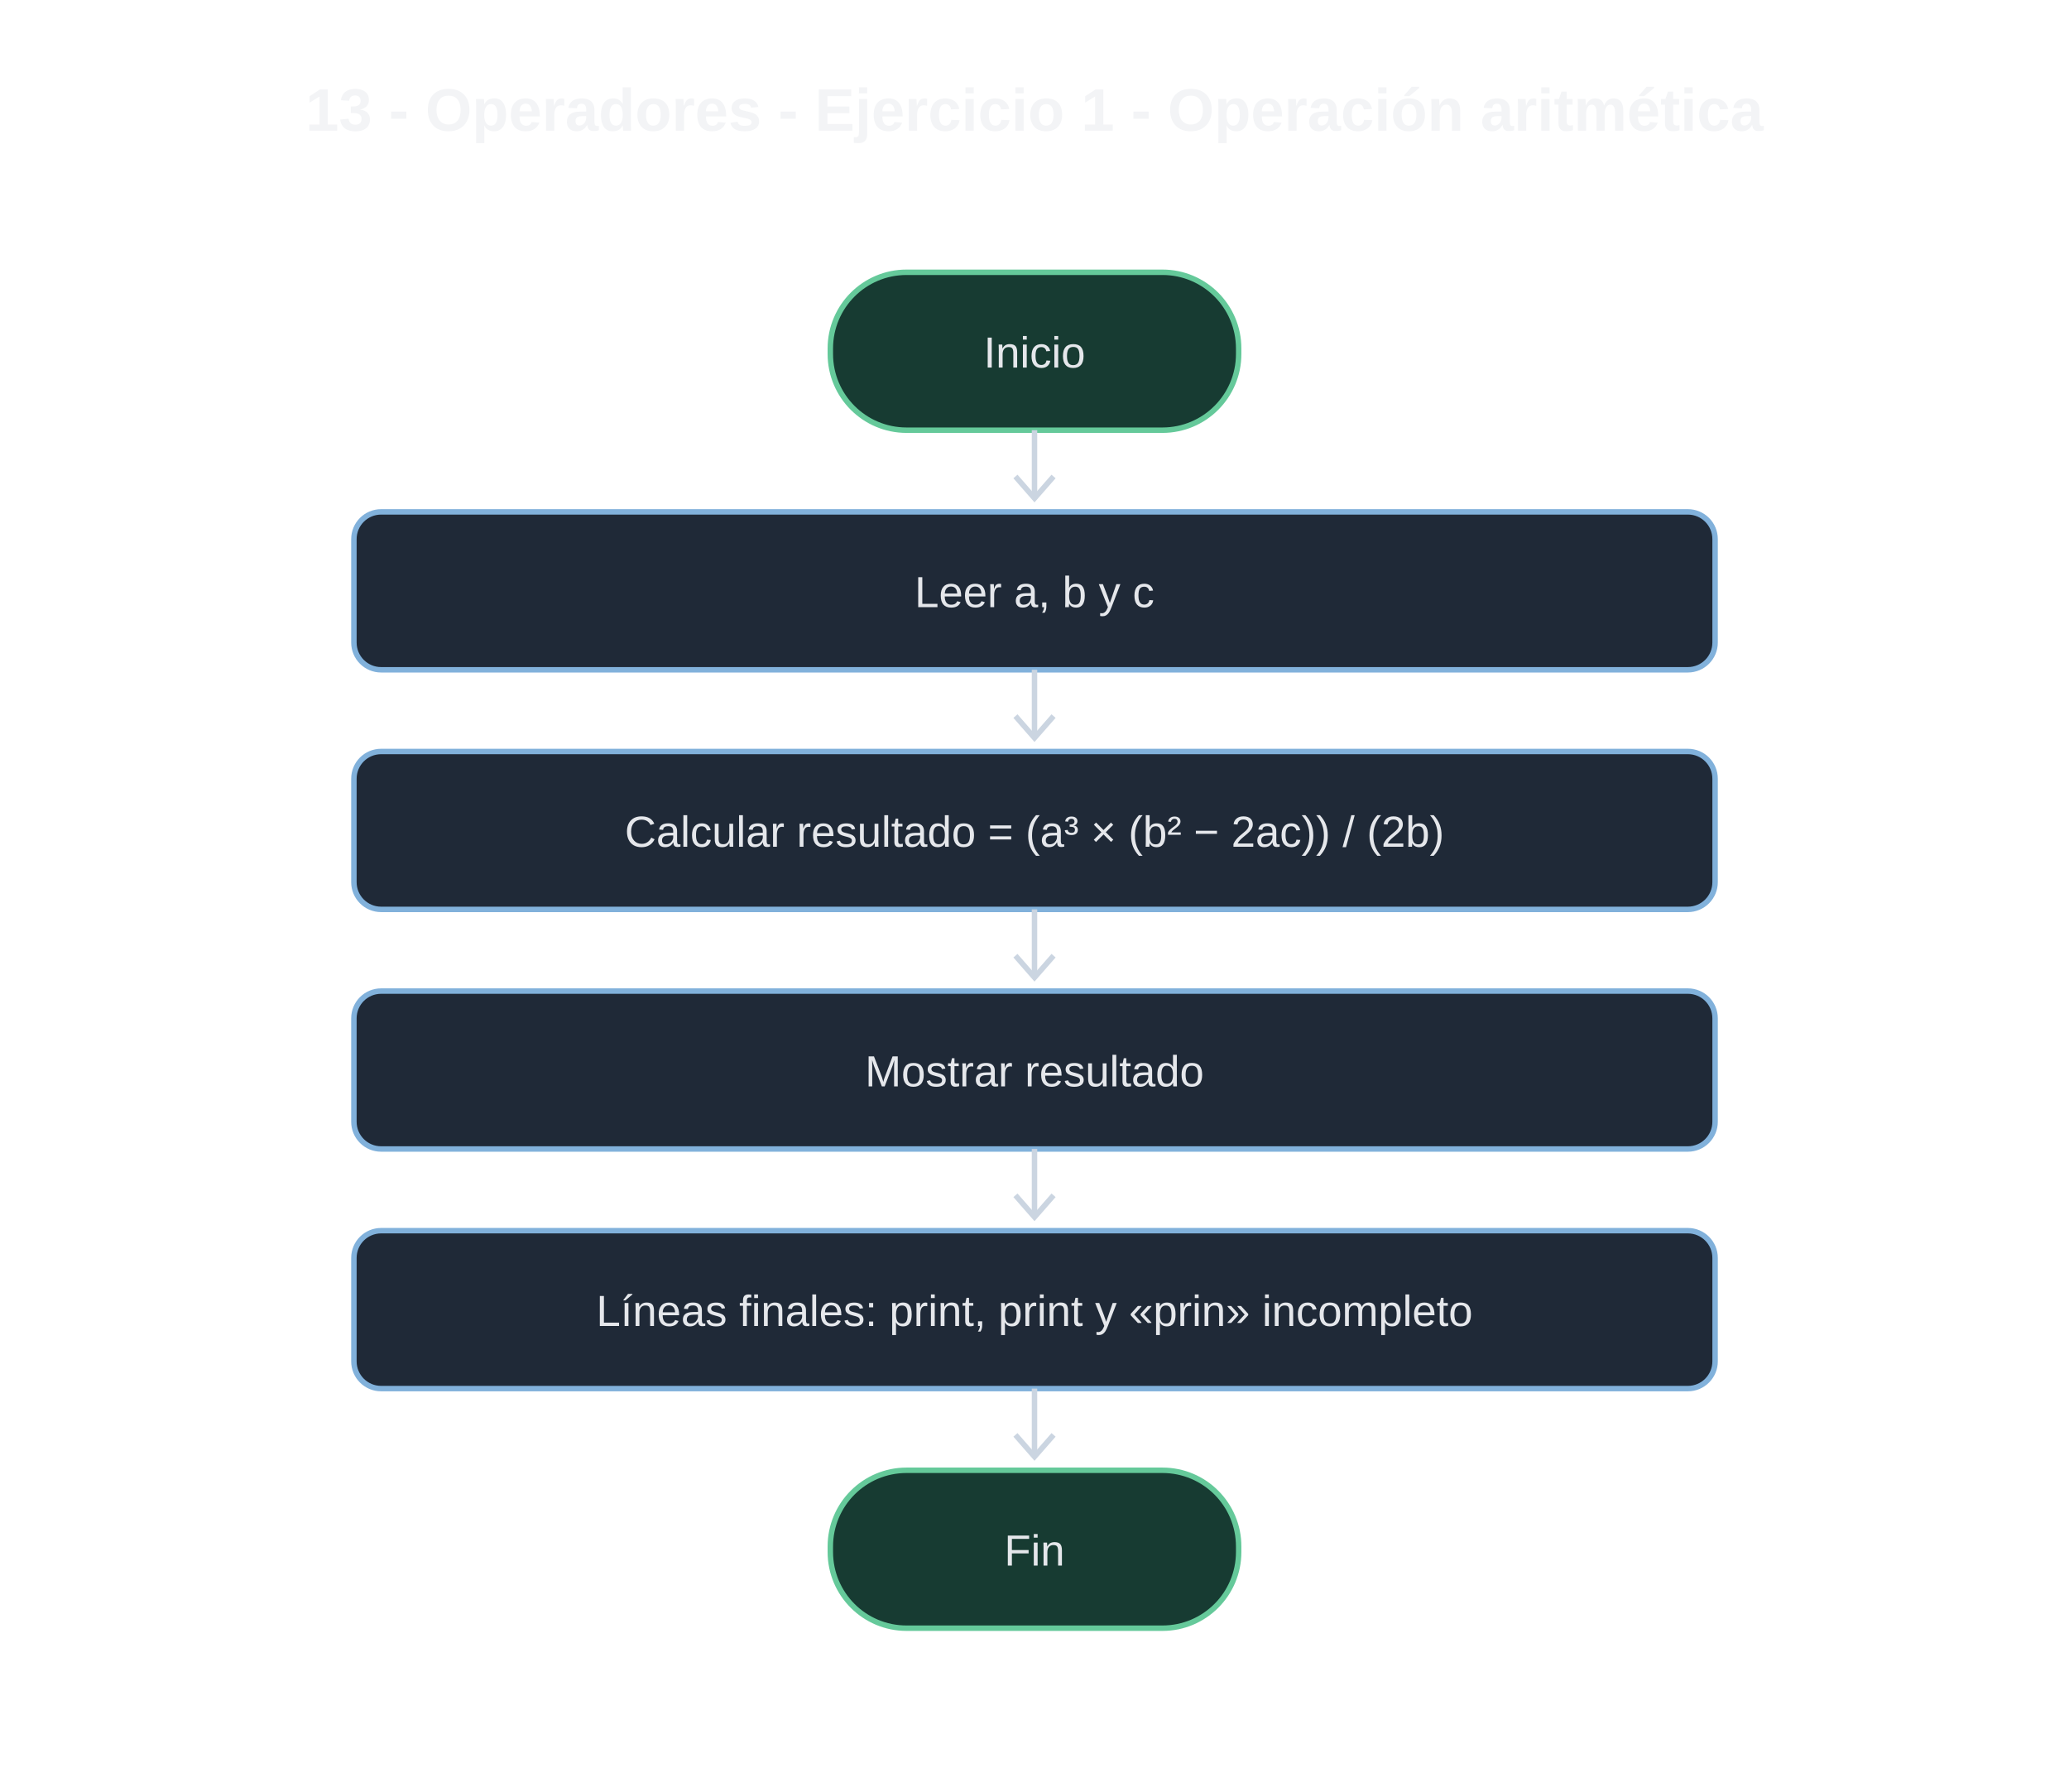
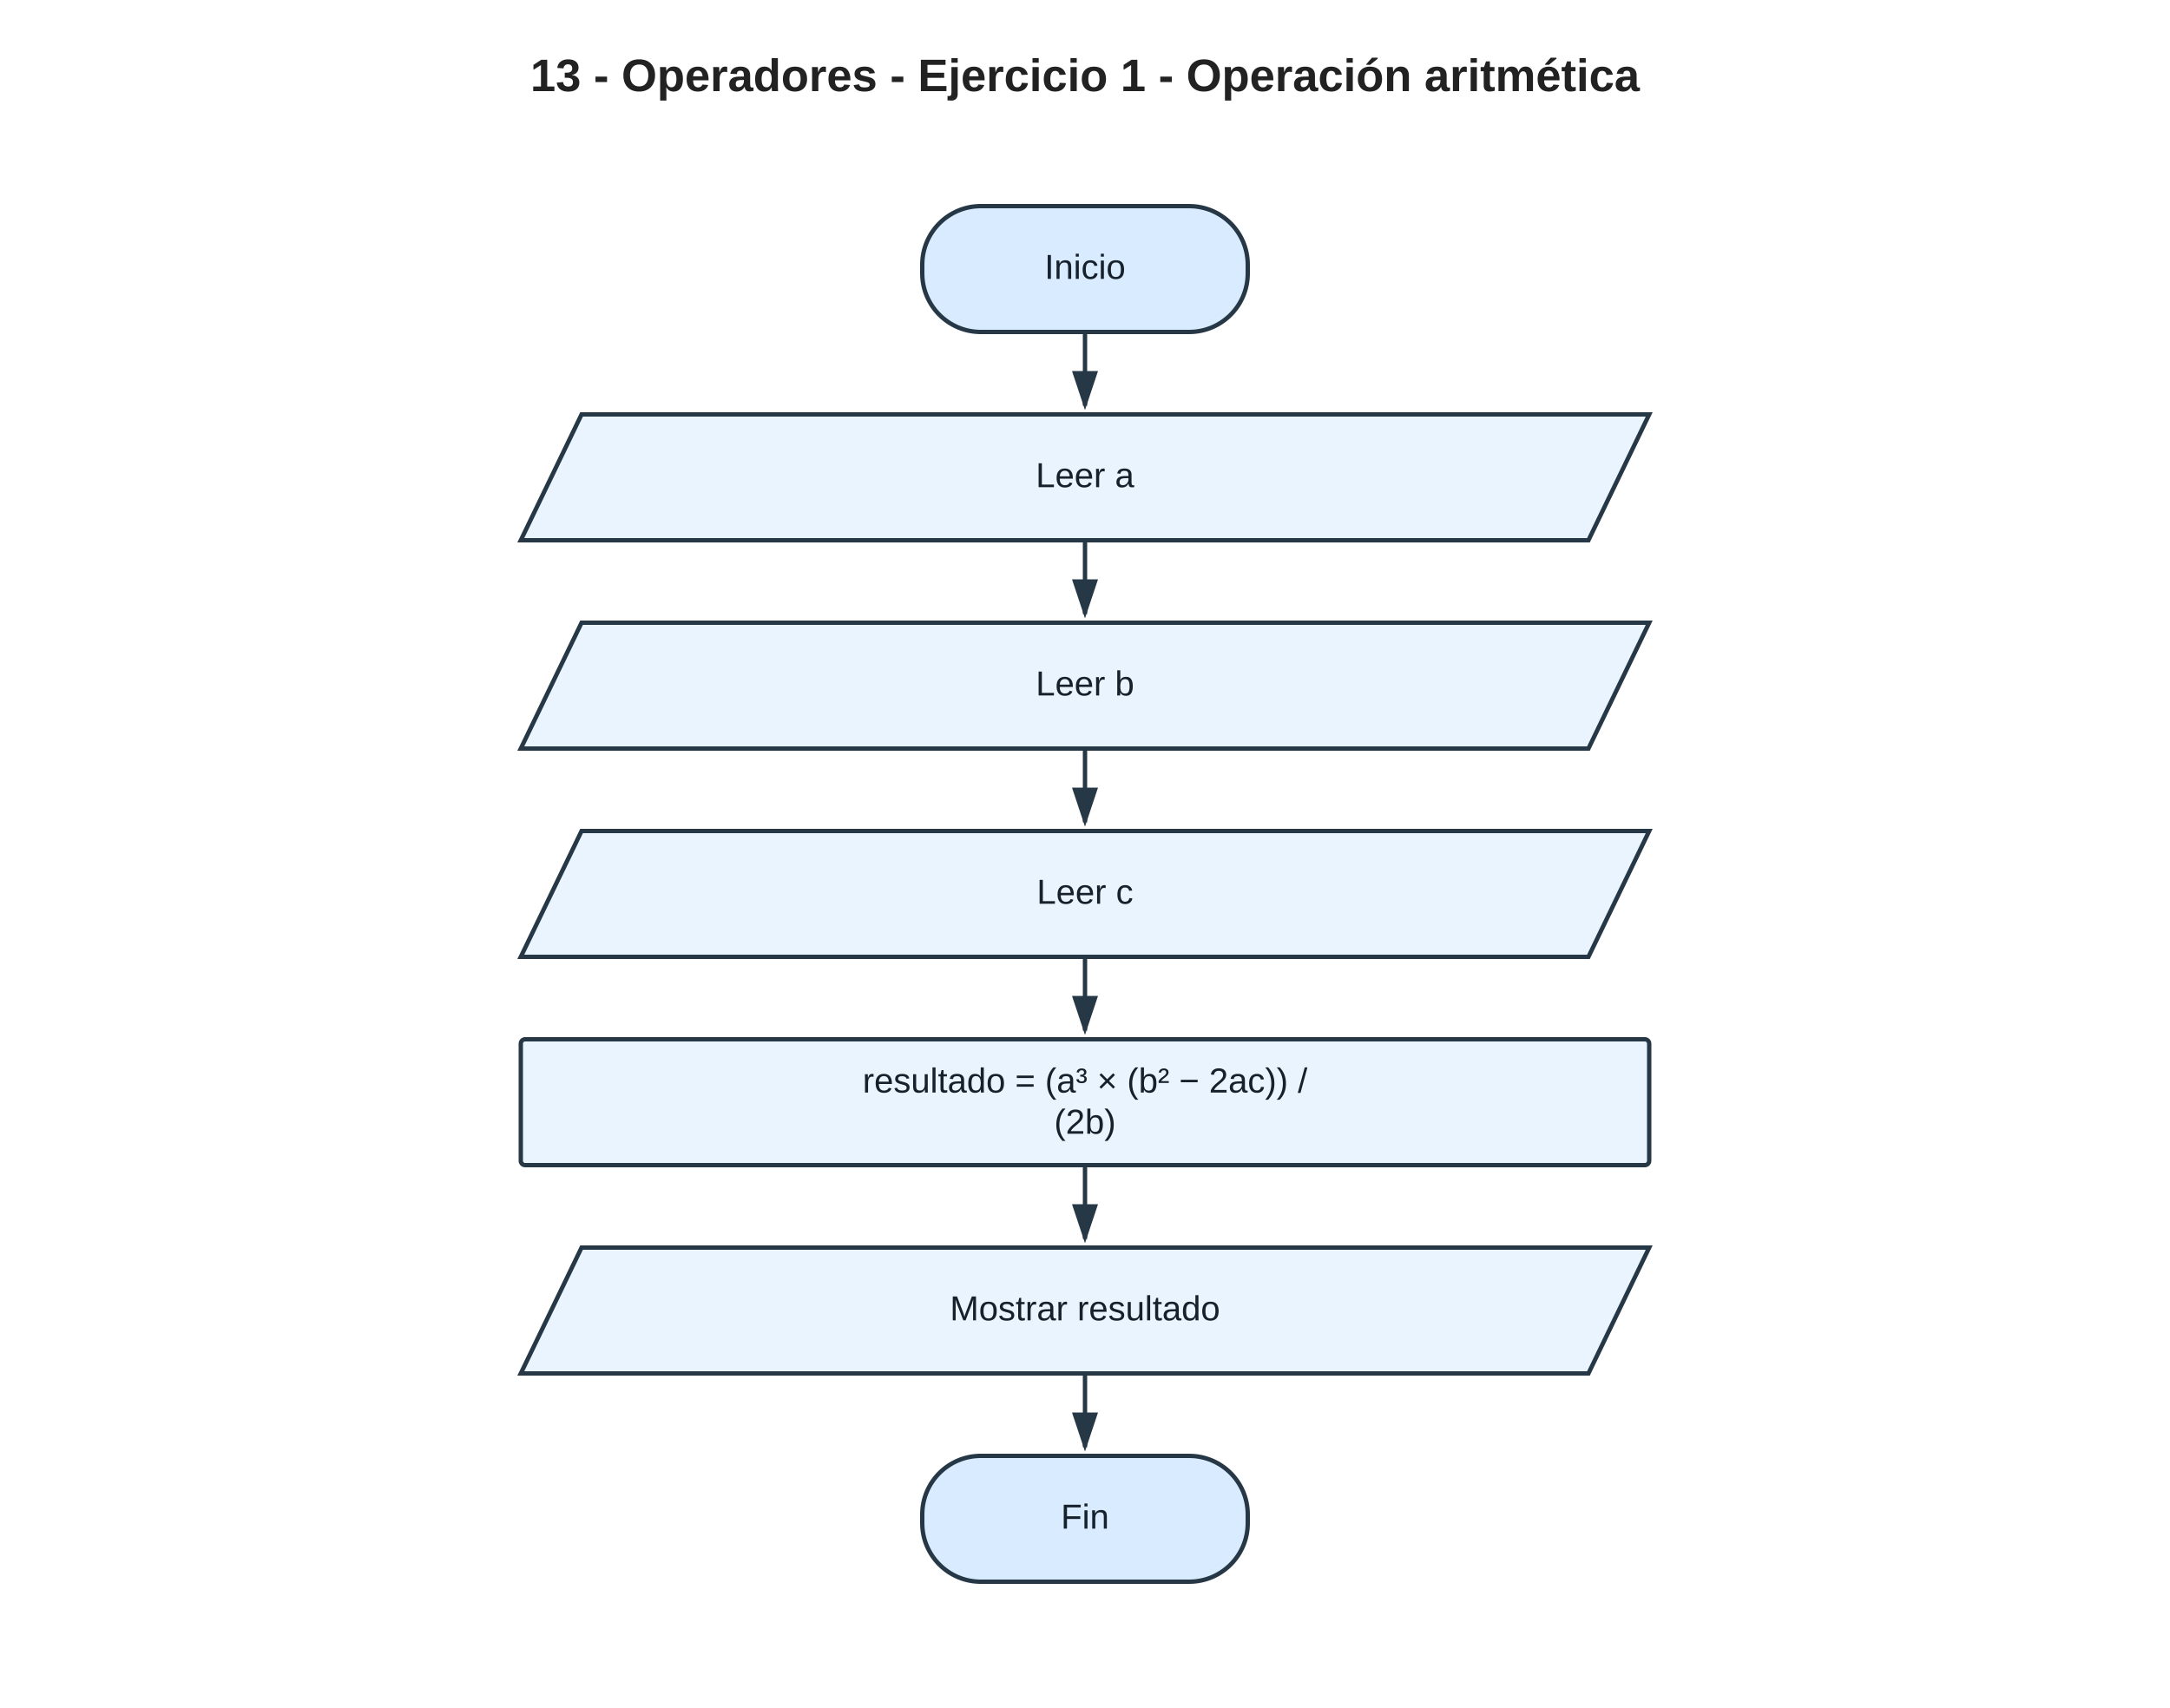
- <svg xmlns="http://www.w3.org/2000/svg" viewBox="0 0 760 658" role="img" aria-label="13 - Operadores - Ejercicio 1 - Operación aritmética">
+ <svg xmlns="http://www.w3.org/2000/svg" viewBox="0 0 1000 787" role="img" aria-label="13 - Operadores - Ejercicio 1 - Operación aritmética">
  <defs>
-     <style>svg{background:#0a0c10}.title{font: bold 22px Arial;fill:#f3f4f6}.label{font:16px Arial;fill:#e5e7eb}.process{fill:#1f2937;stroke:#81b1db;stroke-width:2}.terminal{fill:#173b32;stroke:#65c99a;stroke-width:2}.arrow{stroke:#cbd5e1;stroke-width:2;fill:none}.arrowhead{stroke:#cbd5e1;stroke-width:2;fill:none}</style>
+     <style>
+ svg{background:#fff;font-family:Arial,Helvetica,sans-serif}
+ .title{font-size:21px;font-weight:700;fill:#222}
+ .symbol{fill:#eaf4ff;stroke:#263746;stroke-width:2}
+ .terminal{fill:#d9ecff;stroke:#263746;stroke-width:2}
+ .decision{fill:#fff2cc;stroke:#263746;stroke-width:2}
+ .label{font-size:16px;fill:#17212b;text-anchor:middle;dominant-baseline:middle}
+ .small{font-size:14px;fill:#17212b;text-anchor:middle}
+ .edge{font-size:14px;font-weight:700;fill:#222}
+ .path{fill:none;stroke:#263746;stroke-width:2;marker-end:url(#arrow)}
+ </style>
+     <marker id="arrow" markerWidth="10" markerHeight="10" refX="8" refY="3" orient="auto">
+       <path d="M0,0 L0,6 L9,3 z" fill="#263746" />
+     </marker>
  </defs>
-   <text x="380" y="48" text-anchor="middle" class="title">13 - Operadores - Ejercicio 1 - Operación aritmética</text>
-   <rect x="305" y="100" width="150" height="58" rx="28" class="terminal" />
-   <text x="380" y="135" text-anchor="middle" class="label">Inicio</text>
-   <path d="M380 158 V183" class="arrow" />
-   <path d="M373 175 L380 183 L387 175" class="arrowhead" />
-   <rect x="130" y="188" width="500" height="58" rx="10" class="process" />
-   <text x="380" y="223" text-anchor="middle" class="label">Leer a, b y c</text>
-   <path d="M380 246 V271" class="arrow" />
-   <path d="M373 263 L380 271 L387 263" class="arrowhead" />
-   <rect x="130" y="276" width="500" height="58" rx="10" class="process" />
-   <text x="380" y="311" text-anchor="middle" class="label">Calcular resultado = (a³ × (b² − 2ac)) / (2b)</text>
-   <path d="M380 334 V359" class="arrow" />
-   <path d="M373 351 L380 359 L387 351" class="arrowhead" />
-   <rect x="130" y="364" width="500" height="58" rx="10" class="process" />
-   <text x="380" y="399" text-anchor="middle" class="label">Mostrar resultado</text>
-   <path d="M380 422 V447" class="arrow" />
-   <path d="M373 439 L380 447 L387 439" class="arrowhead" />
-   <rect x="130" y="452" width="500" height="58" rx="10" class="process" />
-   <text x="380" y="487" text-anchor="middle" class="label">Líneas finales: print, print y «prin» incompleto</text>
-   <path d="M380 510 V535" class="arrow" />
-   <path d="M373 527 L380 535 L387 527" class="arrowhead" />
-   <rect x="305" y="540" width="150" height="58" rx="28" class="terminal" />
-   <text x="380" y="575" text-anchor="middle" class="label">Fin</text>
+   <text class="title" x="500" y="42" text-anchor="middle">13 - Operadores - Ejercicio 1 - Operación aritmética</text>
+   <rect class="terminal" x="425" y="95" width="150" height="58" rx="27" />
+   <text class="label" x="500" y="124">Inicio</text>
+   <path class="path" d="M500 153 V187" />
+   <polygon class="symbol" points="268,191 760,191 732,249 240,249" />
+   <text class="label" x="500" y="220">Leer a</text>
+   <path class="path" d="M500 249 V283" />
+   <polygon class="symbol" points="268,287 760,287 732,345 240,345" />
+   <text class="label" x="500" y="316">Leer b</text>
+   <path class="path" d="M500 345 V379" />
+   <polygon class="symbol" points="268,383 760,383 732,441 240,441" />
+   <text class="label" x="500" y="412">Leer c</text>
+   <path class="path" d="M500 441 V475" />
+   <rect class="symbol" x="240" y="479" width="520" height="58" rx="2" />
+   <text class="label" x="500" y="499">resultado = (a³ × (b² − 2ac)) /</text>
+   <text class="label" x="500" y="518">(2b)</text>
+   <path class="path" d="M500 537 V571" />
+   <polygon class="symbol" points="268,575 760,575 732,633 240,633" />
+   <text class="label" x="500" y="604">Mostrar resultado</text>
+   <path class="path" d="M500 633 V667" />
+   <rect class="terminal" x="425" y="671" width="150" height="58" rx="27" />
+   <text class="label" x="500" y="700">Fin</text>
</svg>
